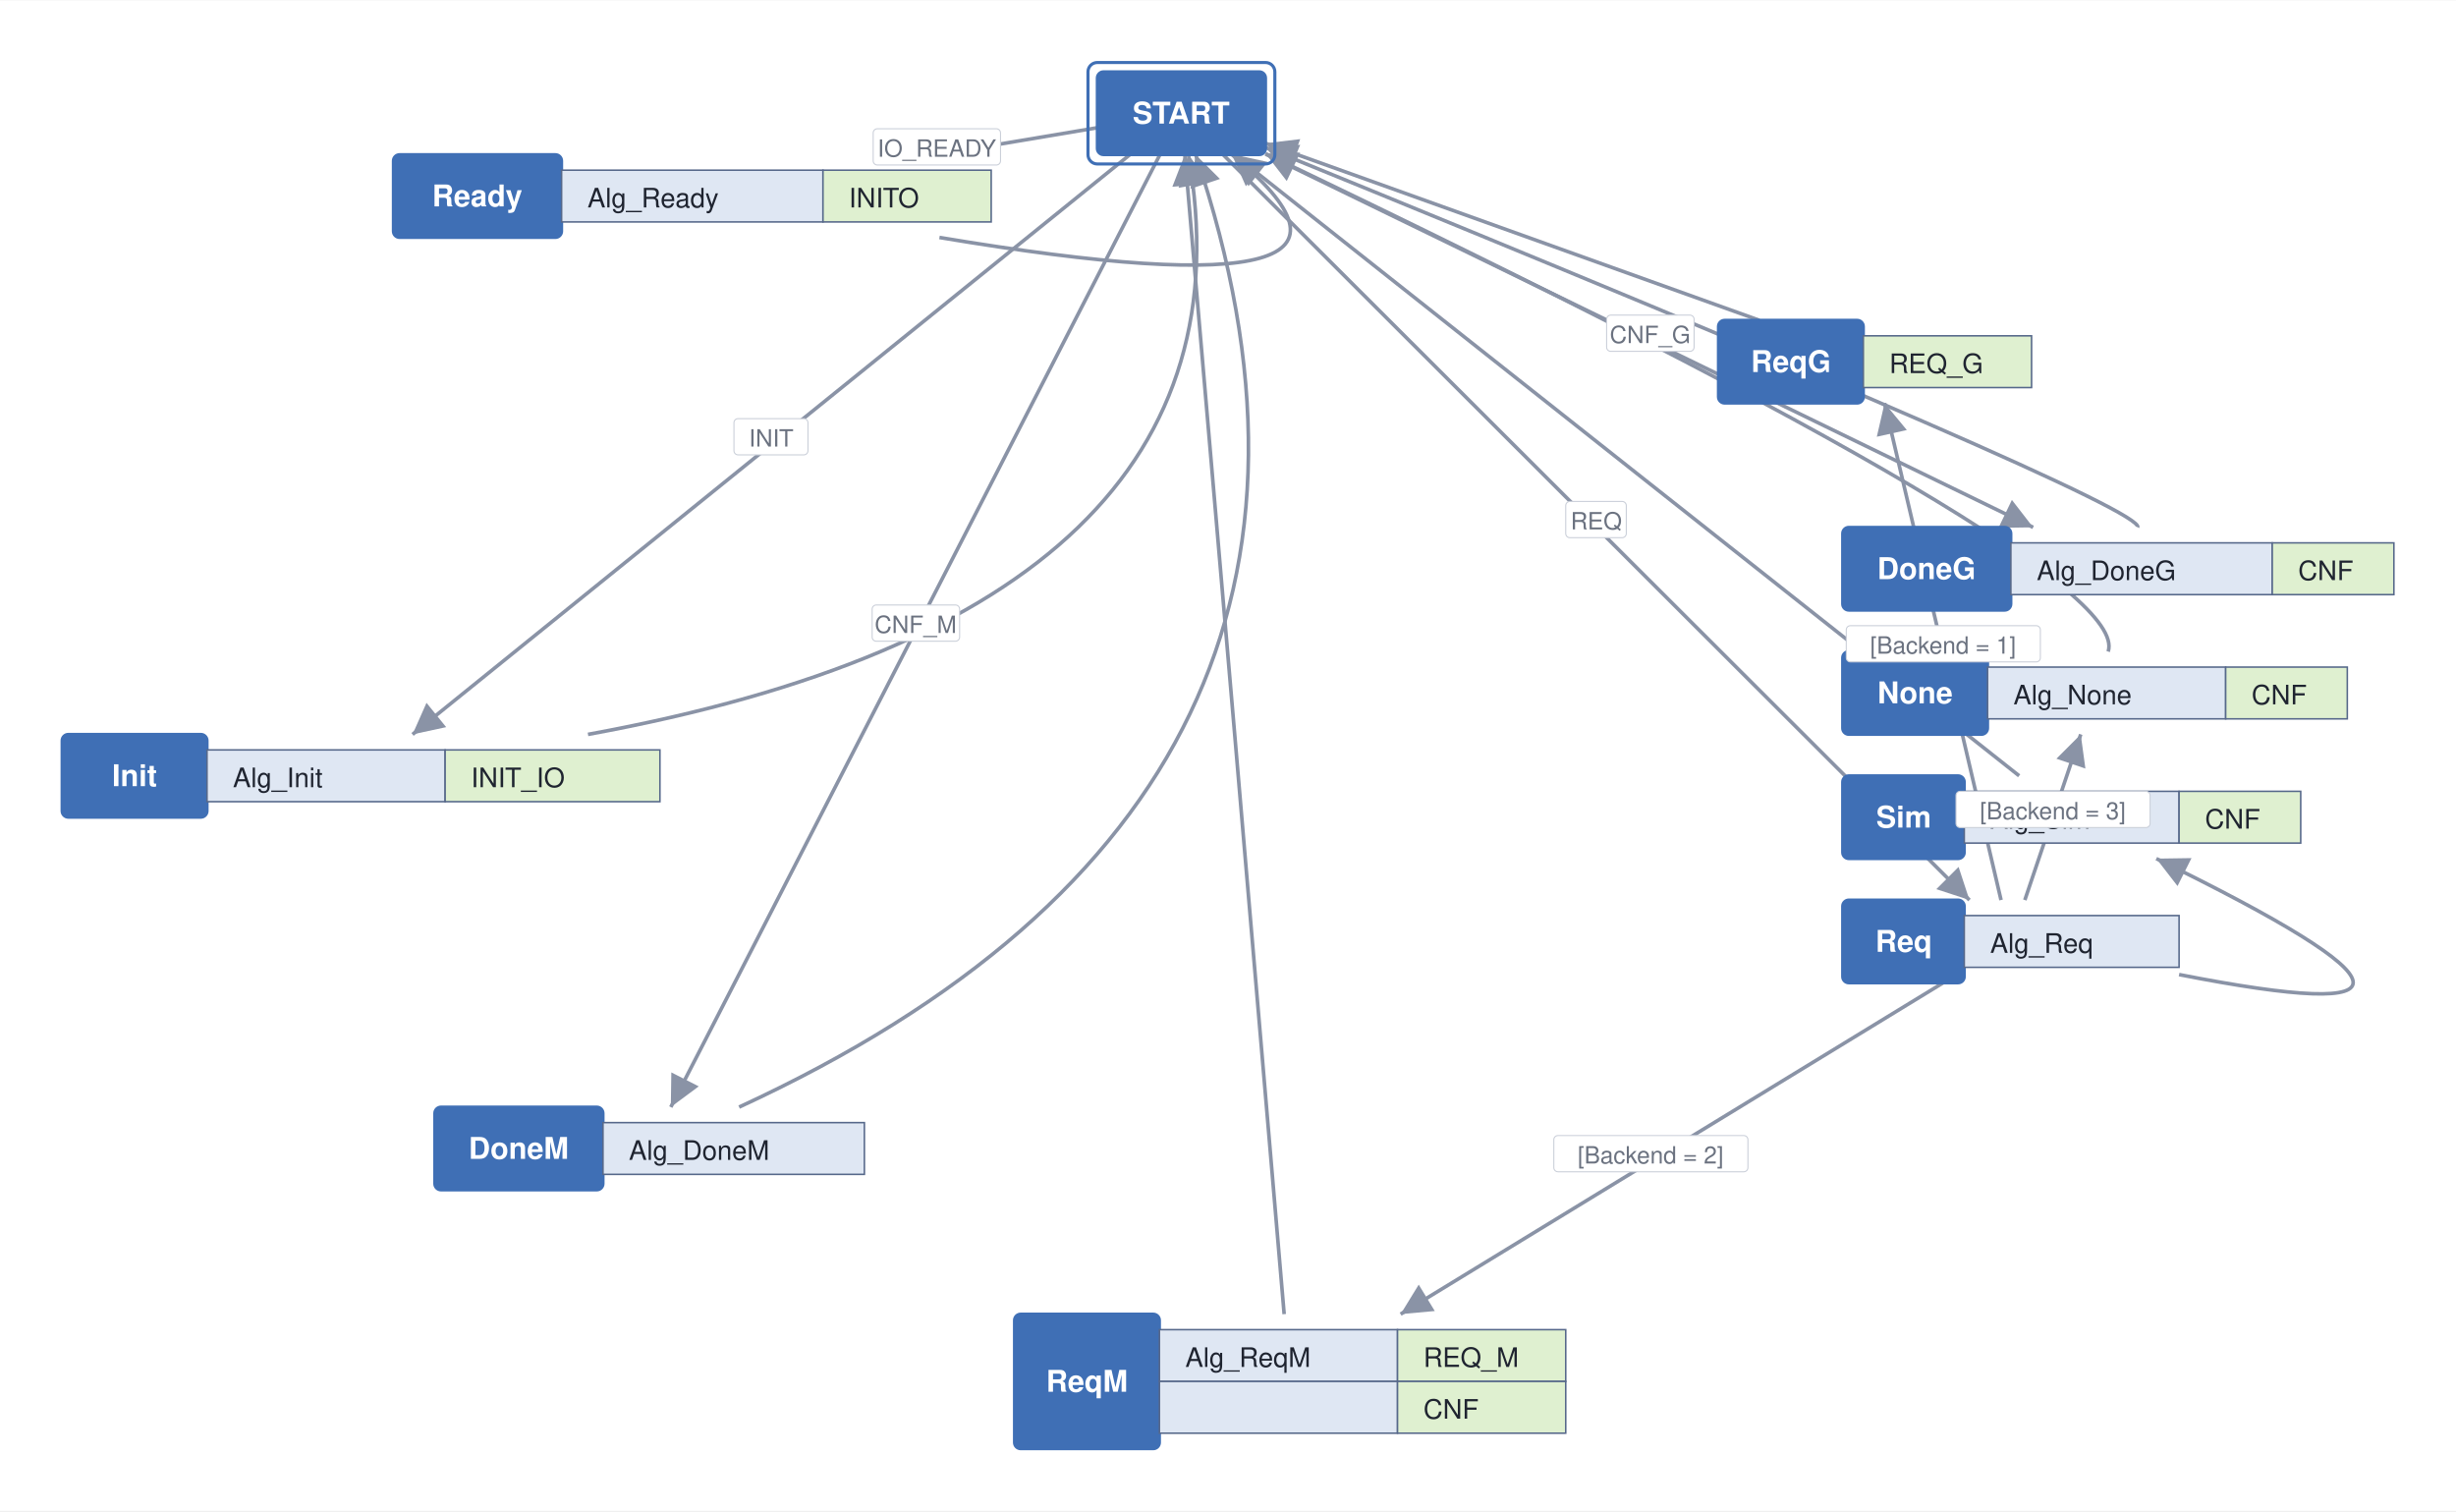
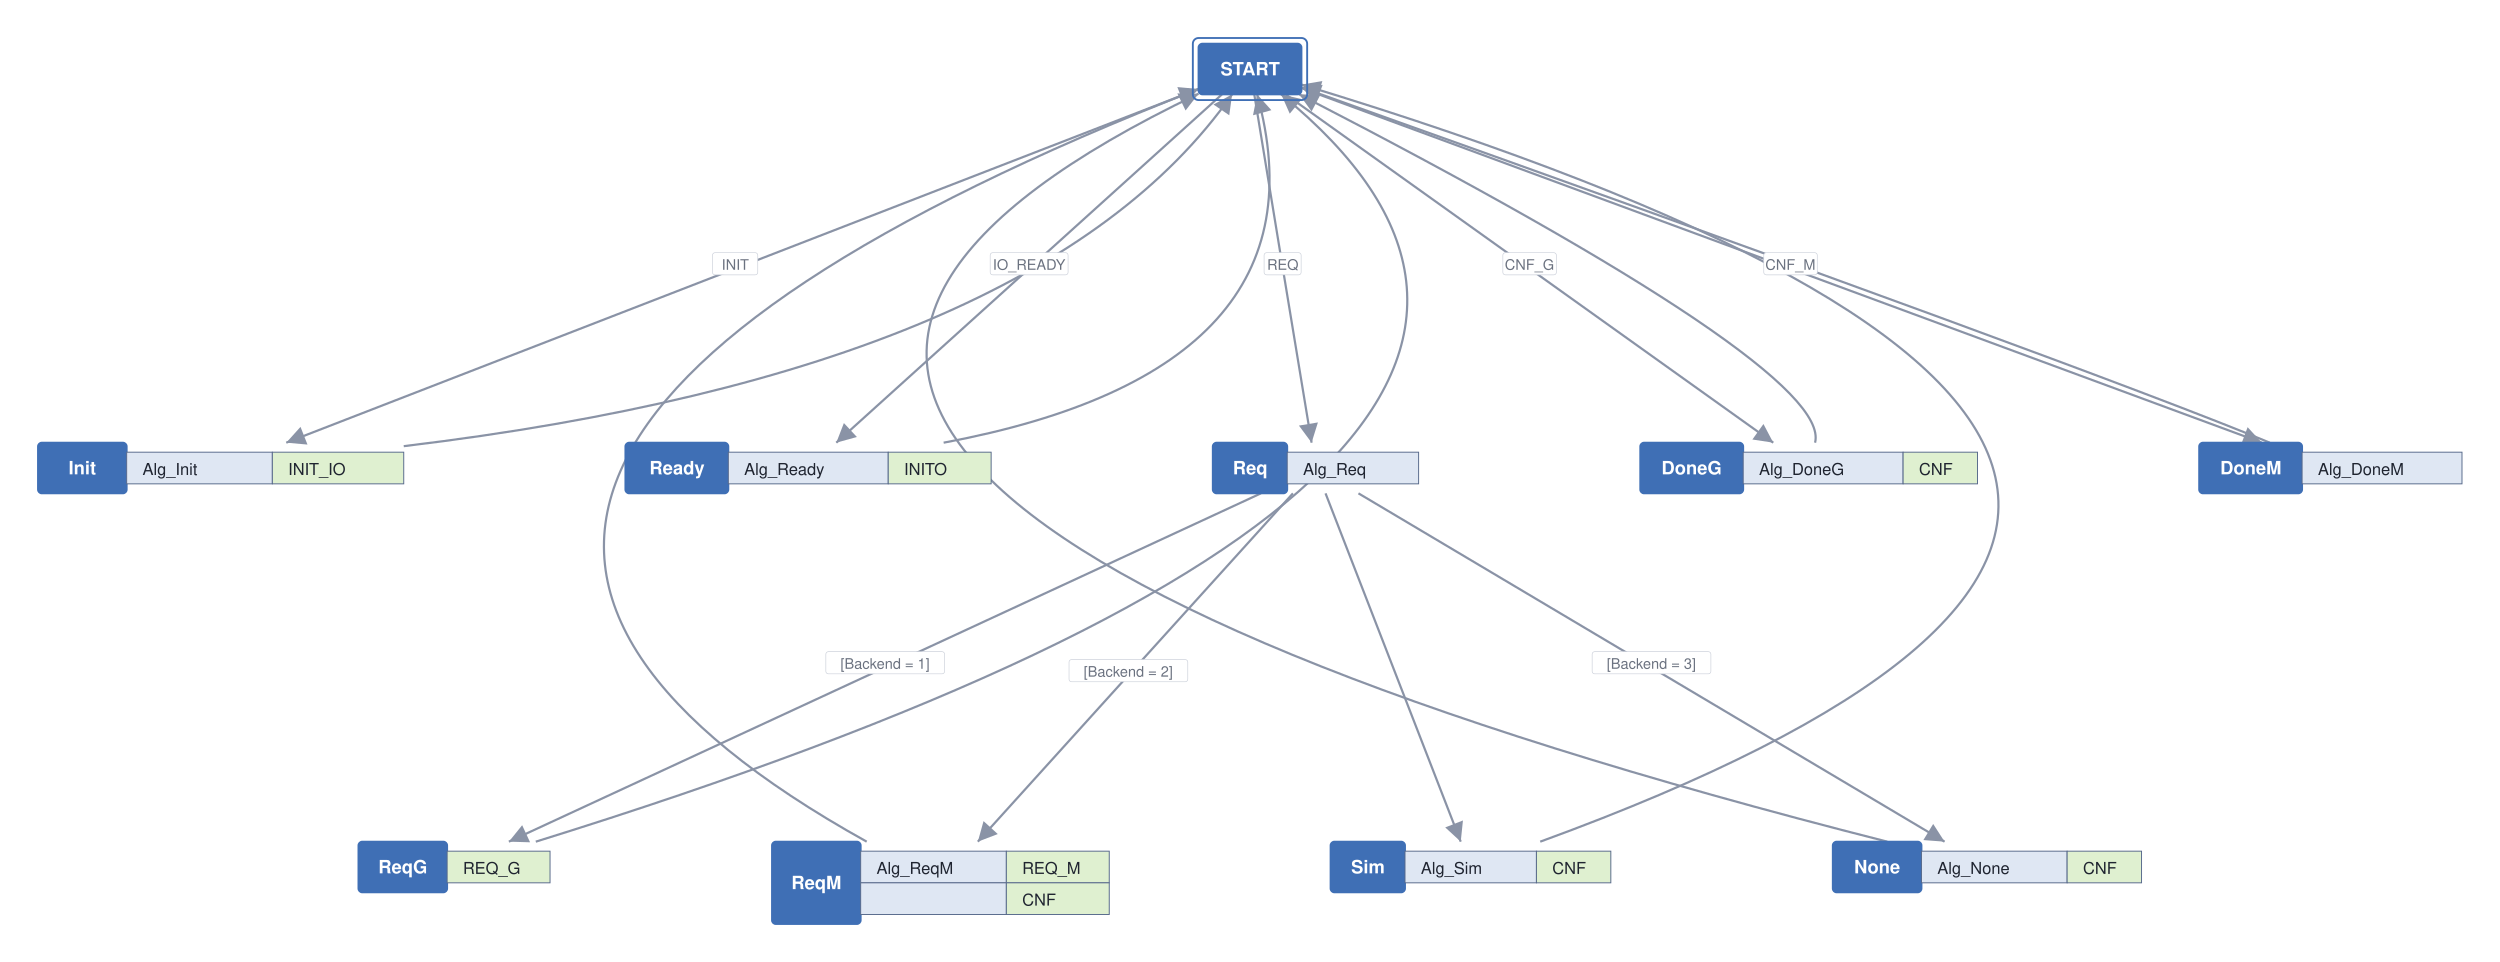
- <svg xmlns="http://www.w3.org/2000/svg" width="759" height="467" viewBox="-2120 -1258 4745 2918" font-family="Segoe UI, Helvetica, Arial, sans-serif">
-   <rect x="-2120" y="-1258" width="4745" height="2918" fill="#ffffff" />
-   <path d="M63,-960 Q-630,-400 -1323,160" fill="none" stroke="#8a93a6" stroke-width="7" />
-   <polygon points="-1323,160 -1296,99 -1258,146" fill="#8a93a6" />
-   <path d="M-984,160 Q330,-80 176,-960" fill="none" stroke="#8a93a6" stroke-width="7" />
-   <polygon points="176,-960 216,-906 157,-896" fill="#8a93a6" />
-   <path d="M0,-1012 Q-310,-960 -310,-960" fill="none" stroke="#8a93a6" stroke-width="7" />
-   <polygon points="-310,-960 -310,-960 -310,-960" fill="#8a93a6" />
-   <path d="M-305,-800 Q650,-640 260,-960" fill="none" stroke="#8a93a6" stroke-width="7" />
-   <polygon points="260,-960 325,-945 287,-899" fill="#8a93a6" />
-   <path d="M243,-960 Q964,-240 1685,480" fill="none" stroke="#8a93a6" stroke-width="7" />
-   <polygon points="1685,480 1621,459 1664,416" fill="#8a93a6" />
-   <path d="M1746,480 Q1634,0 1521,-480" fill="none" stroke="#8a93a6" stroke-width="7" />
-   <polygon points="1521,-480 1564,-428 1506,-415" fill="#8a93a6" />
-   <path d="M1634,640 Q1069,985 586,1280" fill="none" stroke="#8a93a6" stroke-width="7" />
-   <polygon points="586,1280 621,1223 652,1274" fill="#8a93a6" />
-   <path d="M1792,480 Q1846,320 1900,160" fill="none" stroke="#8a93a6" stroke-width="7" />
-   <polygon points="1900,160 1909,226 1853,207" fill="#8a93a6" />
-   <path d="M2090,624 Q2784,760 2046,400" fill="none" stroke="#8a93a6" stroke-width="7" />
-   <polygon points="2046,400 2114,399 2087,453" fill="#8a93a6" />
-   <path d="M325,-961 Q1068,-600 1808,-240" fill="none" stroke="#8a93a6" stroke-width="7" />
-   <polygon points="1808,-240 1741,-239 1767,-293" fill="#8a93a6" />
-   <path d="M121,-960 Q-351,-40 -824,880" fill="none" stroke="#8a93a6" stroke-width="7" />
-   <polygon points="-824,880 -823,813 -770,840" fill="#8a93a6" />
-   <path d="M1279,-640 Q832,-800 325,-982" fill="none" stroke="#8a93a6" stroke-width="7" />
-   <polygon points="325,-982 392,-990 371,-933" fill="#8a93a6" />
-   <path d="M361,1280 Q268,185 169,-960" fill="none" stroke="#8a93a6" stroke-width="7" />
-   <polygon points="169,-960 204,-903 145,-898" fill="#8a93a6" />
-   <path d="M1781,240 Q1022,-360 264,-960" fill="none" stroke="#8a93a6" stroke-width="7" />
-   <polygon points="264,-960 329,-946 292,-899" fill="#8a93a6" />
-   <path d="M1953,0 Q2005,-160 325,-962" fill="none" stroke="#8a93a6" stroke-width="7" />
-   <polygon points="325,-962 392,-964 366,-909" fill="#8a93a6" />
-   <path d="M2010,-240 Q2028,-280 325,-974" fill="none" stroke="#8a93a6" stroke-width="7" />
-   <polygon points="325,-974 392,-979 369,-923" fill="#8a93a6" />
-   <path d="M-692,880 Q609,280 190,-960" fill="none" stroke="#8a93a6" stroke-width="7" />
-   <polygon points="190,-960 237,-913 180,-894" fill="#8a93a6" />
-   <rect x="0" y="-1120" width="325" height="160" rx="12" fill="#3f6fb5" stroke="#3f6fb5" stroke-width="6" />
-   <rect x="-18" y="-1138" width="361" height="196" rx="18" fill="none" stroke="#3f6fb5" stroke-width="6" />
-   <text x="162" y="-1020" font-size="58" text-anchor="middle" fill="#ffffff" font-weight="bold">START</text>
-   <rect x="-2000" y="160" width="280" height="160" rx="12" fill="#3f6fb5" stroke="#3f6fb5" stroke-width="6" />
-   <text x="-1860" y="260" font-size="58" text-anchor="middle" fill="#ffffff" font-weight="bold">Init</text>
-   <rect x="-1720" y="190" width="460" height="100" rx="0" fill="#dfe7f3" stroke="#56688a" stroke-width="3" />
-   <text x="-1670" y="262" font-size="52" text-anchor="start" fill="#1f2430">Alg_Init</text>
-   <rect x="-1260" y="190" width="415" height="100" rx="0" fill="#dff0d0" stroke="#56688a" stroke-width="3" />
-   <text x="-1210" y="262" font-size="52" text-anchor="start" fill="#1f2430">INIT_IO</text>
-   <rect x="-1360" y="-960" width="325" height="160" rx="12" fill="#3f6fb5" stroke="#3f6fb5" stroke-width="6" />
-   <text x="-1198" y="-860" font-size="58" text-anchor="middle" fill="#ffffff" font-weight="bold">Ready</text>
-   <rect x="-1035" y="-930" width="505" height="100" rx="0" fill="#dfe7f3" stroke="#56688a" stroke-width="3" />
-   <text x="-985" y="-858" font-size="52" text-anchor="start" fill="#1f2430">Alg_Ready</text>
-   <rect x="-530" y="-930" width="325" height="100" rx="0" fill="#dff0d0" stroke="#56688a" stroke-width="3" />
-   <text x="-480" y="-858" font-size="52" text-anchor="start" fill="#1f2430">INITO</text>
-   <rect x="1200" y="-640" width="280" height="160" rx="12" fill="#3f6fb5" stroke="#3f6fb5" stroke-width="6" />
-   <text x="1340" y="-540" font-size="58" text-anchor="middle" fill="#ffffff" font-weight="bold">ReqG</text>
-   <rect x="1480" y="-610" width="325" height="100" rx="0" fill="#dff0d0" stroke="#56688a" stroke-width="3" />
-   <text x="1530" y="-538" font-size="52" text-anchor="start" fill="#1f2430">REQ_G</text>
-   <rect x="-160" y="1280" width="280" height="260" rx="12" fill="#3f6fb5" stroke="#3f6fb5" stroke-width="6" />
-   <text x="-20" y="1430" font-size="58" text-anchor="middle" fill="#ffffff" font-weight="bold">ReqM</text>
-   <rect x="120" y="1310" width="460" height="100" rx="0" fill="#dfe7f3" stroke="#56688a" stroke-width="3" />
-   <text x="170" y="1382" font-size="52" text-anchor="start" fill="#1f2430">Alg_ReqM</text>
-   <rect x="580" y="1310" width="325" height="100" rx="0" fill="#dff0d0" stroke="#56688a" stroke-width="3" />
-   <text x="630" y="1382" font-size="52" text-anchor="start" fill="#1f2430">REQ_M</text>
-   <rect x="120" y="1410" width="460" height="100" rx="0" fill="#dfe7f3" stroke="#56688a" stroke-width="3" />
-   <text x="170" y="1482" font-size="52" text-anchor="start" fill="#1f2430" />
-   <rect x="580" y="1410" width="325" height="100" rx="0" fill="#dff0d0" stroke="#56688a" stroke-width="3" />
-   <text x="630" y="1482" font-size="52" text-anchor="start" fill="#1f2430">CNF</text>
-   <rect x="1440" y="480" width="235" height="160" rx="12" fill="#3f6fb5" stroke="#3f6fb5" stroke-width="6" />
-   <text x="1558" y="580" font-size="58" text-anchor="middle" fill="#ffffff" font-weight="bold">Req</text>
-   <rect x="1675" y="510" width="415" height="100" rx="0" fill="#dfe7f3" stroke="#56688a" stroke-width="3" />
-   <text x="1725" y="582" font-size="52" text-anchor="start" fill="#1f2430">Alg_Req</text>
-   <rect x="1440" y="240" width="235" height="160" rx="12" fill="#3f6fb5" stroke="#3f6fb5" stroke-width="6" />
-   <text x="1558" y="340" font-size="58" text-anchor="middle" fill="#ffffff" font-weight="bold">Sim</text>
-   <rect x="1675" y="270" width="415" height="100" rx="0" fill="#dfe7f3" stroke="#56688a" stroke-width="3" />
-   <text x="1725" y="342" font-size="52" text-anchor="start" fill="#1f2430">Alg_Sim</text>
-   <rect x="2090" y="270" width="235" height="100" rx="0" fill="#dff0d0" stroke="#56688a" stroke-width="3" />
-   <text x="2140" y="342" font-size="52" text-anchor="start" fill="#1f2430">CNF</text>
-   <rect x="1440" y="0" width="280" height="160" rx="12" fill="#3f6fb5" stroke="#3f6fb5" stroke-width="6" />
-   <text x="1580" y="100" font-size="58" text-anchor="middle" fill="#ffffff" font-weight="bold">None</text>
-   <rect x="1720" y="30" width="460" height="100" rx="0" fill="#dfe7f3" stroke="#56688a" stroke-width="3" />
-   <text x="1770" y="102" font-size="52" text-anchor="start" fill="#1f2430">Alg_None</text>
-   <rect x="2180" y="30" width="235" height="100" rx="0" fill="#dff0d0" stroke="#56688a" stroke-width="3" />
-   <text x="2230" y="102" font-size="52" text-anchor="start" fill="#1f2430">CNF</text>
-   <rect x="1440" y="-240" width="325" height="160" rx="12" fill="#3f6fb5" stroke="#3f6fb5" stroke-width="6" />
-   <text x="1602" y="-140" font-size="58" text-anchor="middle" fill="#ffffff" font-weight="bold">DoneG</text>
-   <rect x="1765" y="-210" width="505" height="100" rx="0" fill="#dfe7f3" stroke="#56688a" stroke-width="3" />
-   <text x="1815" y="-138" font-size="52" text-anchor="start" fill="#1f2430">Alg_DoneG</text>
-   <rect x="2270" y="-210" width="235" height="100" rx="0" fill="#dff0d0" stroke="#56688a" stroke-width="3" />
-   <text x="2320" y="-138" font-size="52" text-anchor="start" fill="#1f2430">CNF</text>
-   <rect x="-1280" y="880" width="325" height="160" rx="12" fill="#3f6fb5" stroke="#3f6fb5" stroke-width="6" />
-   <text x="-1118" y="980" font-size="58" text-anchor="middle" fill="#ffffff" font-weight="bold">DoneM</text>
-   <rect x="-955" y="910" width="505" height="100" rx="0" fill="#dfe7f3" stroke="#56688a" stroke-width="3" />
-   <text x="-905" y="982" font-size="52" text-anchor="start" fill="#1f2430">Alg_DoneM</text>
-   <rect x="-702" y="-450" width="143" height="70" rx="8" fill="#ffffff" stroke="#c9ced8" stroke-width="2" />
-   <text x="-630" y="-396" font-size="46" text-anchor="middle" fill="#6b7280">INIT</text>
-   <rect x="-433" y="-1010" width="246" height="70" rx="8" fill="#ffffff" stroke="#c9ced8" stroke-width="2" />
-   <text x="-310" y="-956" font-size="46" text-anchor="middle" fill="#6b7280">IO_READY</text>
-   <rect x="905" y="-290" width="117" height="70" rx="8" fill="#ffffff" stroke="#c9ced8" stroke-width="2" />
-   <text x="964" y="-236" font-size="46" text-anchor="middle" fill="#6b7280">REQ</text>
-   <rect x="1447" y="-50" width="375" height="70" rx="8" fill="#ffffff" stroke="#c9ced8" stroke-width="2" />
-   <text x="1634" y="4" font-size="46" text-anchor="middle" fill="#6b7280">[Backend = 1]</text>
-   <rect x="882" y="935" width="375" height="70" rx="8" fill="#ffffff" stroke="#c9ced8" stroke-width="2" />
-   <text x="1069" y="989" font-size="46" text-anchor="middle" fill="#6b7280">[Backend = 2]</text>
-   <rect x="1659" y="270" width="375" height="70" rx="8" fill="#ffffff" stroke="#c9ced8" stroke-width="2" />
-   <text x="1846" y="324" font-size="46" text-anchor="middle" fill="#6b7280">[Backend = 3]</text>
-   <rect x="984" y="-650" width="169" height="70" rx="8" fill="#ffffff" stroke="#c9ced8" stroke-width="2" />
-   <text x="1068" y="-596" font-size="46" text-anchor="middle" fill="#6b7280">CNF_G</text>
-   <rect x="-435" y="-90" width="169" height="70" rx="8" fill="#ffffff" stroke="#c9ced8" stroke-width="2" />
-   <text x="-351" y="-36" font-size="46" text-anchor="middle" fill="#6b7280">CNF_M</text>
+ <svg xmlns="http://www.w3.org/2000/svg" width="1263" height="486" viewBox="-120 -138 7895 3038" font-family="Segoe UI, Helvetica, Arial, sans-serif">
+   <rect x="-120" y="-138" width="7895" height="3038" fill="#ffffff" />
+   <path d="M3665,143 Q2202,710 784,1260" fill="none" stroke="#8a93a6" stroke-width="7" />
+   <polygon points="784,1260 829,1210 851,1266" fill="#8a93a6" />
+   <path d="M1155,1271 Q3162,1030 3771,160" fill="none" stroke="#8a93a6" stroke-width="7" />
+   <polygon points="3771,160 3762,226 3712,192" fill="#8a93a6" />
+   <path d="M3739,160 Q3130,710 2521,1260" fill="none" stroke="#8a93a6" stroke-width="7" />
+   <polygon points="2521,1260 2545,1198 2586,1242" fill="#8a93a6" />
+   <path d="M2860,1260 Q4090,1030 3850,160" fill="none" stroke="#8a93a6" stroke-width="7" />
+   <polygon points="3850,160 3895,210 3837,226" fill="#8a93a6" />
+   <path d="M3841,160 Q3931,710 4022,1260" fill="none" stroke="#8a93a6" stroke-width="7" />
+   <polygon points="4022,1260 3982,1206 4042,1196" fill="#8a93a6" />
+   <path d="M3862,1420 Q2675,1970 1487,2520" fill="none" stroke="#8a93a6" stroke-width="7" />
+   <polygon points="1487,2520 1529,2468 1554,2522" fill="#8a93a6" />
+   <path d="M3963,1420 Q3443,1995 2968,2520" fill="none" stroke="#8a93a6" stroke-width="7" />
+   <polygon points="2968,2520 2986,2455 3031,2496" fill="#8a93a6" />
+   <path d="M4170,1420 Q5095,1970 6021,2520" fill="none" stroke="#8a93a6" stroke-width="7" />
+   <polygon points="6021,2520 5954,2515 5985,2464" fill="#8a93a6" />
+   <path d="M4066,1420 Q4280,1970 4493,2520" fill="none" stroke="#8a93a6" stroke-width="7" />
+   <polygon points="4493,2520 4444,2475 4500,2453" fill="#8a93a6" />
+   <path d="M3940,160 Q4710,710 5480,1260" fill="none" stroke="#8a93a6" stroke-width="7" />
+   <polygon points="5480,1260 5414,1250 5449,1201" fill="#8a93a6" />
+   <path d="M3990,140 Q5534,710 7023,1260" fill="none" stroke="#8a93a6" stroke-width="7" />
+   <polygon points="7023,1260 6957,1267 6978,1211" fill="#8a93a6" />
+   <path d="M1572,2520 Q5371,1340 3926,160" fill="none" stroke="#8a93a6" stroke-width="7" />
+   <polygon points="3926,160 3991,175 3953,221" fill="#8a93a6" />
+   <path d="M2617,2520 Q539,1365 3665,143" fill="none" stroke="#8a93a6" stroke-width="7" />
+   <polygon points="3665,143 3620,193 3598,137" fill="#8a93a6" />
+   <path d="M4744,2520 Q7976,1340 3990,129" fill="none" stroke="#8a93a6" stroke-width="7" />
+   <polygon points="3990,129 4056,118 4039,175" fill="#8a93a6" />
+   <path d="M5840,2520 Q1192,1340 3665,158" fill="none" stroke="#8a93a6" stroke-width="7" />
+   <polygon points="3665,158 3624,211 3598,157" fill="#8a93a6" />
+   <path d="M5612,1260 Q5670,1030 3983,160" fill="none" stroke="#8a93a6" stroke-width="7" />
+   <polygon points="3983,160 4050,161 4022,214" fill="#8a93a6" />
+   <path d="M7048,1260 Q6494,1030 3990,138" fill="none" stroke="#8a93a6" stroke-width="7" />
+   <polygon points="3990,138 4057,130 4036,186" fill="#8a93a6" />
+   <rect x="3665" y="0" width="325" height="160" rx="12" fill="#3f6fb5" stroke="#3f6fb5" stroke-width="6" />
+   <rect x="3647" y="-18" width="361" height="196" rx="18" fill="none" stroke="#3f6fb5" stroke-width="6" />
+   <text x="3828" y="100" font-size="58" text-anchor="middle" fill="#ffffff" font-weight="bold">START</text>
+   <rect x="0" y="1260" width="280" height="160" rx="12" fill="#3f6fb5" stroke="#3f6fb5" stroke-width="6" />
+   <text x="140" y="1360" font-size="58" text-anchor="middle" fill="#ffffff" font-weight="bold">Init</text>
+   <rect x="280" y="1290" width="460" height="100" rx="0" fill="#dfe7f3" stroke="#56688a" stroke-width="3" />
+   <text x="330" y="1362" font-size="52" text-anchor="start" fill="#1f2430">Alg_Init</text>
+   <rect x="740" y="1290" width="415" height="100" rx="0" fill="#dff0d0" stroke="#56688a" stroke-width="3" />
+   <text x="790" y="1362" font-size="52" text-anchor="start" fill="#1f2430">INIT_IO</text>
+   <rect x="1855" y="1260" width="325" height="160" rx="12" fill="#3f6fb5" stroke="#3f6fb5" stroke-width="6" />
+   <text x="2018" y="1360" font-size="58" text-anchor="middle" fill="#ffffff" font-weight="bold">Ready</text>
+   <rect x="2180" y="1290" width="505" height="100" rx="0" fill="#dfe7f3" stroke="#56688a" stroke-width="3" />
+   <text x="2230" y="1362" font-size="52" text-anchor="start" fill="#1f2430">Alg_Ready</text>
+   <rect x="2685" y="1290" width="325" height="100" rx="0" fill="#dff0d0" stroke="#56688a" stroke-width="3" />
+   <text x="2735" y="1362" font-size="52" text-anchor="start" fill="#1f2430">INITO</text>
+   <rect x="1012" y="2520" width="280" height="160" rx="12" fill="#3f6fb5" stroke="#3f6fb5" stroke-width="6" />
+   <text x="1152" y="2620" font-size="58" text-anchor="middle" fill="#ffffff" font-weight="bold">ReqG</text>
+   <rect x="1292" y="2550" width="325" height="100" rx="0" fill="#dff0d0" stroke="#56688a" stroke-width="3" />
+   <text x="1342" y="2622" font-size="52" text-anchor="start" fill="#1f2430">REQ_G</text>
+   <rect x="2318" y="2520" width="280" height="260" rx="12" fill="#3f6fb5" stroke="#3f6fb5" stroke-width="6" />
+   <text x="2458" y="2670" font-size="58" text-anchor="middle" fill="#ffffff" font-weight="bold">ReqM</text>
+   <rect x="2598" y="2550" width="460" height="100" rx="0" fill="#dfe7f3" stroke="#56688a" stroke-width="3" />
+   <text x="2648" y="2622" font-size="52" text-anchor="start" fill="#1f2430">Alg_ReqM</text>
+   <rect x="3058" y="2550" width="325" height="100" rx="0" fill="#dff0d0" stroke="#56688a" stroke-width="3" />
+   <text x="3108" y="2622" font-size="52" text-anchor="start" fill="#1f2430">REQ_M</text>
+   <rect x="2598" y="2650" width="460" height="100" rx="0" fill="#dfe7f3" stroke="#56688a" stroke-width="3" />
+   <text x="2648" y="2722" font-size="52" text-anchor="start" fill="#1f2430" />
+   <rect x="3058" y="2650" width="325" height="100" rx="0" fill="#dff0d0" stroke="#56688a" stroke-width="3" />
+   <text x="3108" y="2722" font-size="52" text-anchor="start" fill="#1f2430">CNF</text>
+   <rect x="3710" y="1260" width="235" height="160" rx="12" fill="#3f6fb5" stroke="#3f6fb5" stroke-width="6" />
+   <text x="3828" y="1360" font-size="58" text-anchor="middle" fill="#ffffff" font-weight="bold">Req</text>
+   <rect x="3945" y="1290" width="415" height="100" rx="0" fill="#dfe7f3" stroke="#56688a" stroke-width="3" />
+   <text x="3995" y="1362" font-size="52" text-anchor="start" fill="#1f2430">Alg_Req</text>
+   <rect x="4082" y="2520" width="235" height="160" rx="12" fill="#3f6fb5" stroke="#3f6fb5" stroke-width="6" />
+   <text x="4200" y="2620" font-size="58" text-anchor="middle" fill="#ffffff" font-weight="bold">Sim</text>
+   <rect x="4317" y="2550" width="415" height="100" rx="0" fill="#dfe7f3" stroke="#56688a" stroke-width="3" />
+   <text x="4367" y="2622" font-size="52" text-anchor="start" fill="#1f2430">Alg_Sim</text>
+   <rect x="4732" y="2550" width="235" height="100" rx="0" fill="#dff0d0" stroke="#56688a" stroke-width="3" />
+   <text x="4782" y="2622" font-size="52" text-anchor="start" fill="#1f2430">CNF</text>
+   <rect x="5668" y="2520" width="280" height="160" rx="12" fill="#3f6fb5" stroke="#3f6fb5" stroke-width="6" />
+   <text x="5808" y="2620" font-size="58" text-anchor="middle" fill="#ffffff" font-weight="bold">None</text>
+   <rect x="5948" y="2550" width="460" height="100" rx="0" fill="#dfe7f3" stroke="#56688a" stroke-width="3" />
+   <text x="5998" y="2622" font-size="52" text-anchor="start" fill="#1f2430">Alg_None</text>
+   <rect x="6408" y="2550" width="235" height="100" rx="0" fill="#dff0d0" stroke="#56688a" stroke-width="3" />
+   <text x="6458" y="2622" font-size="52" text-anchor="start" fill="#1f2430">CNF</text>
+   <rect x="5060" y="1260" width="325" height="160" rx="12" fill="#3f6fb5" stroke="#3f6fb5" stroke-width="6" />
+   <text x="5222" y="1360" font-size="58" text-anchor="middle" fill="#ffffff" font-weight="bold">DoneG</text>
+   <rect x="5385" y="1290" width="505" height="100" rx="0" fill="#dfe7f3" stroke="#56688a" stroke-width="3" />
+   <text x="5435" y="1362" font-size="52" text-anchor="start" fill="#1f2430">Alg_DoneG</text>
+   <rect x="5890" y="1290" width="235" height="100" rx="0" fill="#dff0d0" stroke="#56688a" stroke-width="3" />
+   <text x="5940" y="1362" font-size="52" text-anchor="start" fill="#1f2430">CNF</text>
+   <rect x="6825" y="1260" width="325" height="160" rx="12" fill="#3f6fb5" stroke="#3f6fb5" stroke-width="6" />
+   <text x="6988" y="1360" font-size="58" text-anchor="middle" fill="#ffffff" font-weight="bold">DoneM</text>
+   <rect x="7150" y="1290" width="505" height="100" rx="0" fill="#dfe7f3" stroke="#56688a" stroke-width="3" />
+   <text x="7200" y="1362" font-size="52" text-anchor="start" fill="#1f2430">Alg_DoneM</text>
+   <rect x="2130" y="660" width="143" height="70" rx="8" fill="#ffffff" stroke="#c9ced8" stroke-width="2" />
+   <text x="2202" y="714" font-size="46" text-anchor="middle" fill="#6b7280">INIT</text>
+   <rect x="3007" y="660" width="246" height="70" rx="8" fill="#ffffff" stroke="#c9ced8" stroke-width="2" />
+   <text x="3130" y="714" font-size="46" text-anchor="middle" fill="#6b7280">IO_READY</text>
+   <rect x="3872" y="660" width="117" height="70" rx="8" fill="#ffffff" stroke="#c9ced8" stroke-width="2" />
+   <text x="3931" y="714" font-size="46" text-anchor="middle" fill="#6b7280">REQ</text>
+   <rect x="2488" y="1920" width="375" height="70" rx="8" fill="#ffffff" stroke="#c9ced8" stroke-width="2" />
+   <text x="2675" y="1974" font-size="46" text-anchor="middle" fill="#6b7280">[Backend = 1]</text>
+   <rect x="3256" y="1945" width="375" height="70" rx="8" fill="#ffffff" stroke="#c9ced8" stroke-width="2" />
+   <text x="3443" y="1999" font-size="46" text-anchor="middle" fill="#6b7280">[Backend = 2]</text>
+   <rect x="4908" y="1920" width="375" height="70" rx="8" fill="#ffffff" stroke="#c9ced8" stroke-width="2" />
+   <text x="5095" y="1974" font-size="46" text-anchor="middle" fill="#6b7280">[Backend = 3]</text>
+   <rect x="4626" y="660" width="169" height="70" rx="8" fill="#ffffff" stroke="#c9ced8" stroke-width="2" />
+   <text x="4710" y="714" font-size="46" text-anchor="middle" fill="#6b7280">CNF_G</text>
+   <rect x="5450" y="660" width="169" height="70" rx="8" fill="#ffffff" stroke="#c9ced8" stroke-width="2" />
+   <text x="5534" y="714" font-size="46" text-anchor="middle" fill="#6b7280">CNF_M</text>
</svg>
